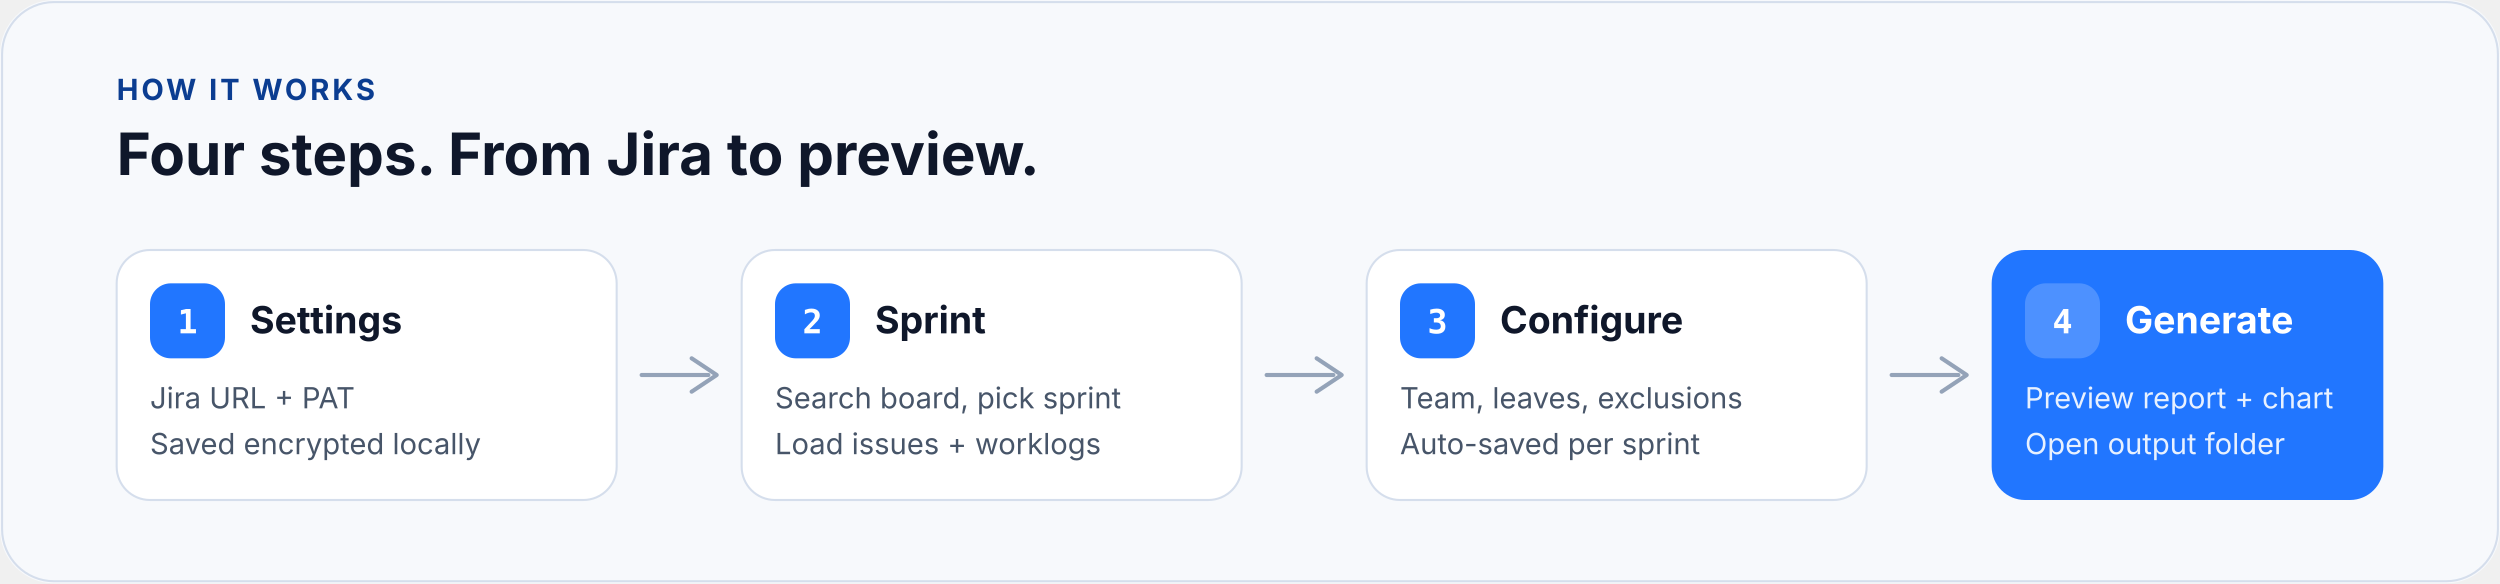
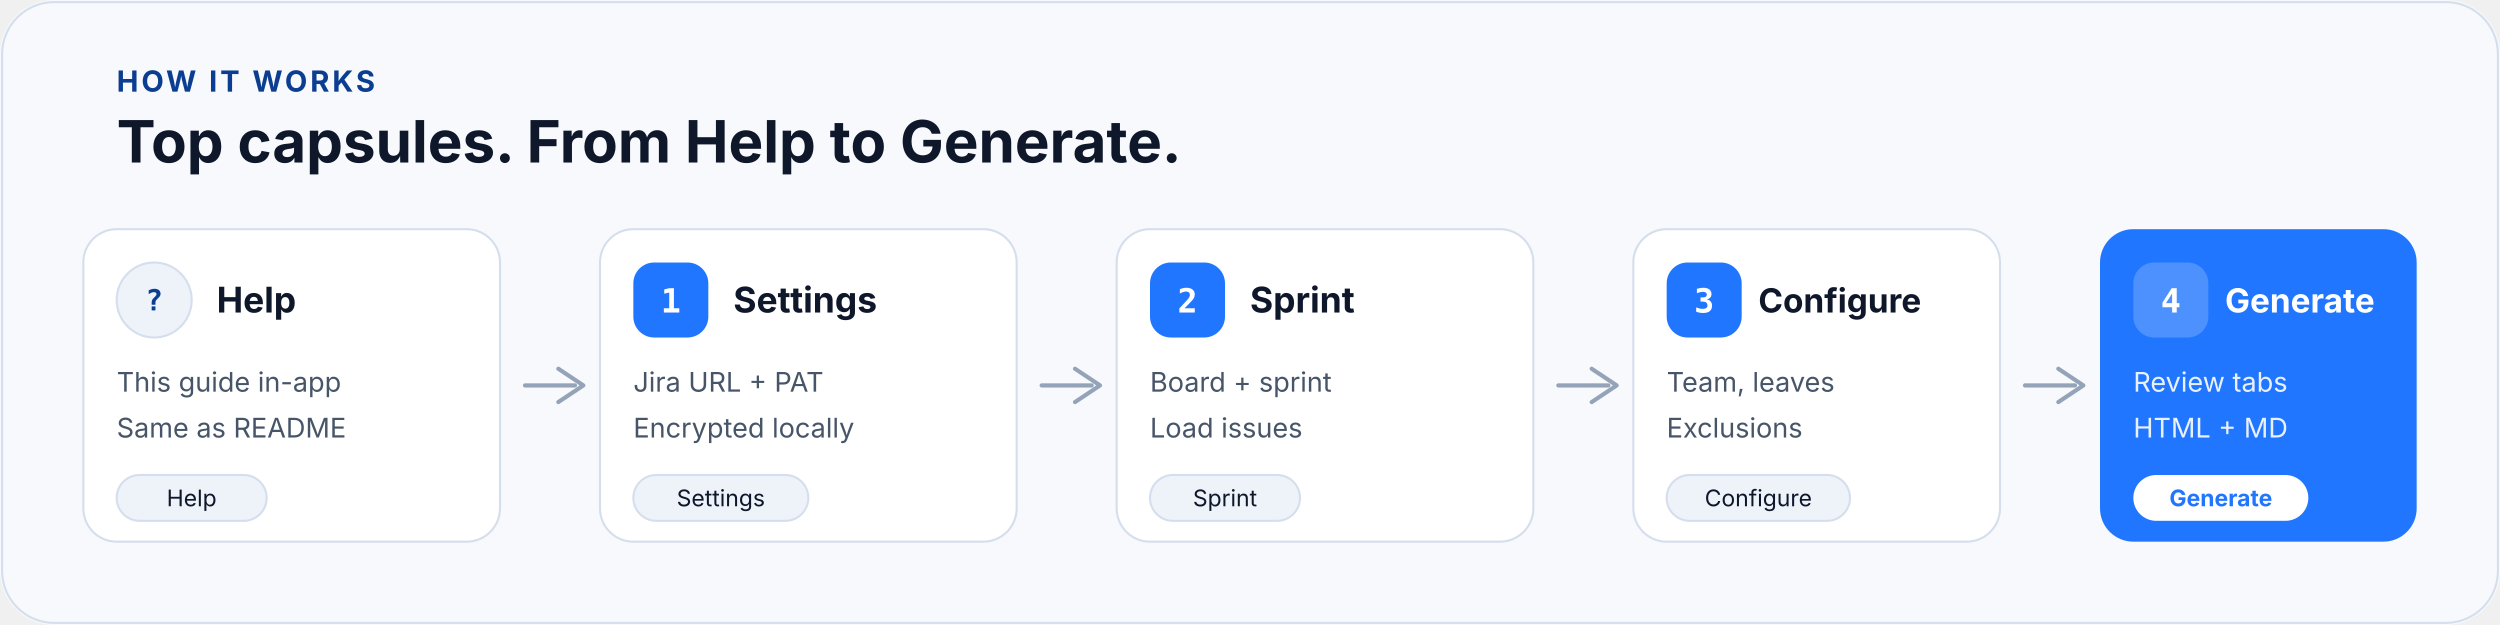
- <svg xmlns="http://www.w3.org/2000/svg" width="1200" height="280" viewBox="0 0 1200 280" role="img" aria-labelledby="title desc">
-   <rect width="1200" height="280" rx="26" fill="#F7F9FC" />
-   <rect x="1" y="1" width="1198" height="278" rx="25" fill="none" stroke="#D5DEEC" />
-   <text x="56" y="48" font-family="-apple-system, BlinkMacSystemFont, 'Segoe UI', sans-serif" font-size="14" font-weight="700" fill="#0B3D91" letter-spacing="1.4">HOW IT WORKS</text>
-   <text x="56" y="84" font-family="-apple-system, BlinkMacSystemFont, 'Segoe UI', sans-serif" font-size="28" font-weight="700" fill="#0F172A">Four steps. From Jira to preview.</text>
+ <svg xmlns="http://www.w3.org/2000/svg" width="1200" height="300" viewBox="0 0 1200 300" role="img" aria-labelledby="title desc">
+   <rect width="1200" height="300" rx="26" fill="#F7F9FC" />
+   <rect x="1" y="1" width="1198" height="298" rx="25" fill="none" stroke="#D5DEEC" />
+   <text x="56" y="44" font-family="-apple-system, BlinkMacSystemFont, 'Segoe UI', sans-serif" font-size="14" font-weight="700" fill="#0B3D91" letter-spacing="1.4">HOW IT WORKS</text>
+   <text x="56" y="78" font-family="-apple-system, BlinkMacSystemFont, 'Segoe UI', sans-serif" font-size="28" font-weight="700" fill="#0F172A">Top capsules. From Help to Generate.</text>
  <g font-family="-apple-system, BlinkMacSystemFont, 'Segoe UI', sans-serif">
-     <g transform="translate(56 120)">
-       <rect width="240" height="120" rx="16" fill="#FFFFFF" stroke="#D5DEEC" />
+     <g transform="translate(40 110)">
+       <rect width="200" height="150" rx="16" fill="#FFFFFF" stroke="#D5DEEC" />
+       <rect x="16" y="16" width="36" height="36" rx="18" fill="#EEF3FA" stroke="#D5DEEC" />
+       <text x="34" y="39" text-anchor="middle" font-family="ui-monospace, Menlo, monospace" font-size="14" font-weight="700" fill="#0B3D91">?</text>
+       <text x="64" y="40" font-size="17" font-weight="700" fill="#0F172A">Help</text>
+       <text x="16" y="78" font-size="13" fill="#475569">This guide in-app</text>
+       <text x="16" y="100" font-size="13" fill="#475569">Same as README</text>
+       <rect x="16" y="118" width="72" height="22" rx="11" fill="#EEF3FA" stroke="#D5DEEC" />
+       <text x="52" y="133" text-anchor="middle" font-size="11" fill="#0F172A">Help</text>
+     </g>
+     <path d="M252 185 H276" stroke="#94A3B8" stroke-width="2" stroke-linecap="round" />
+     <path d="M268 177 L280 185 L268 193" fill="none" stroke="#94A3B8" stroke-width="2" stroke-linecap="round" stroke-linejoin="round" />
+     <g transform="translate(288 110)">
+       <rect width="200" height="150" rx="16" fill="#FFFFFF" stroke="#D5DEEC" />
      <rect x="16" y="16" width="36" height="36" rx="10" fill="#2176FF" />
      <text x="34" y="40" text-anchor="middle" font-family="ui-monospace, Menlo, monospace" font-size="16" font-weight="700" fill="#FFFFFF">1</text>
-       <text x="64" y="40" font-size="18" font-weight="700" fill="#0F172A">Settings</text>
-       <text x="16" y="76" font-size="14" fill="#475569">Jira URL + PAT</text>
-       <text x="16" y="98" font-size="14" fill="#475569">Saved encrypted locally</text>
+       <text x="64" y="40" font-size="17" font-weight="700" fill="#0F172A">Settings</text>
+       <text x="16" y="78" font-size="13" fill="#475569">Jira URL + PAT</text>
+       <text x="16" y="100" font-size="13" fill="#475569">Encrypted locally</text>
+       <rect x="16" y="118" width="84" height="22" rx="11" fill="#EEF3FA" stroke="#D5DEEC" />
+       <text x="58" y="133" text-anchor="middle" font-size="11" fill="#0F172A">Settings</text>
    </g>
-     <path d="M308 180 H340" stroke="#94A3B8" stroke-width="2" stroke-linecap="round" />
-     <path d="M332 172 L344 180 L332 188" fill="none" stroke="#94A3B8" stroke-width="2" stroke-linecap="round" stroke-linejoin="round" />
-     <g transform="translate(356 120)">
-       <rect width="240" height="120" rx="16" fill="#FFFFFF" stroke="#D5DEEC" />
+     <path d="M500 185 H524" stroke="#94A3B8" stroke-width="2" stroke-linecap="round" />
+     <path d="M516 177 L528 185 L516 193" fill="none" stroke="#94A3B8" stroke-width="2" stroke-linecap="round" stroke-linejoin="round" />
+     <g transform="translate(536 110)">
+       <rect width="200" height="150" rx="16" fill="#FFFFFF" stroke="#D5DEEC" />
      <rect x="16" y="16" width="36" height="36" rx="10" fill="#2176FF" />
      <text x="34" y="40" text-anchor="middle" font-family="ui-monospace, Menlo, monospace" font-size="16" font-weight="700" fill="#FFFFFF">2</text>
-       <text x="64" y="40" font-size="18" font-weight="700" fill="#0F172A">Sprint</text>
-       <text x="16" y="76" font-size="14" fill="#475569">Search board, pick sprint</text>
-       <text x="16" y="98" font-size="14" fill="#475569">Load issues + worklogs</text>
+       <text x="64" y="40" font-size="17" font-weight="700" fill="#0F172A">Sprint</text>
+       <text x="16" y="78" font-size="13" fill="#475569">Board + sprint</text>
+       <text x="16" y="100" font-size="13" fill="#475569">Load issues</text>
+       <rect x="16" y="118" width="72" height="22" rx="11" fill="#EEF3FA" stroke="#D5DEEC" />
+       <text x="52" y="133" text-anchor="middle" font-size="11" fill="#0F172A">Sprint</text>
    </g>
-     <path d="M608 180 H640" stroke="#94A3B8" stroke-width="2" stroke-linecap="round" />
-     <path d="M632 172 L644 180 L632 188" fill="none" stroke="#94A3B8" stroke-width="2" stroke-linecap="round" stroke-linejoin="round" />
-     <g transform="translate(656 120)">
-       <rect width="240" height="120" rx="16" fill="#FFFFFF" stroke="#D5DEEC" />
+     <path d="M748 185 H772" stroke="#94A3B8" stroke-width="2" stroke-linecap="round" />
+     <path d="M764 177 L776 185 L764 193" fill="none" stroke="#94A3B8" stroke-width="2" stroke-linecap="round" stroke-linejoin="round" />
+     <g transform="translate(784 110)">
+       <rect width="176" height="150" rx="16" fill="#FFFFFF" stroke="#D5DEEC" />
      <rect x="16" y="16" width="36" height="36" rx="10" fill="#2176FF" />
      <text x="34" y="40" text-anchor="middle" font-family="ui-monospace, Menlo, monospace" font-size="16" font-weight="700" fill="#FFFFFF">3</text>
-       <text x="64" y="40" font-size="18" font-weight="700" fill="#0F172A">Configure</text>
-       <text x="16" y="76" font-size="14" fill="#475569">Team, leaves, exclusions</text>
-       <text x="16" y="98" font-size="14" fill="#475569">Auto-saved per sprint</text>
+       <text x="60" y="40" font-size="16" font-weight="700" fill="#0F172A">Configure</text>
+       <text x="16" y="78" font-size="13" fill="#475569">Team, leaves</text>
+       <text x="16" y="100" font-size="13" fill="#475569">Exclusions</text>
+       <rect x="16" y="118" width="88" height="22" rx="11" fill="#EEF3FA" stroke="#D5DEEC" />
+       <text x="60" y="133" text-anchor="middle" font-size="11" fill="#0F172A">Configure</text>
    </g>
-     <path d="M908 180 H940" stroke="#94A3B8" stroke-width="2" stroke-linecap="round" />
-     <path d="M932 172 L944 180 L932 188" fill="none" stroke="#94A3B8" stroke-width="2" stroke-linecap="round" stroke-linejoin="round" />
-     <g transform="translate(956 120)">
-       <rect width="188" height="120" rx="16" fill="#2176FF" />
+     <path d="M972 185 H996" stroke="#94A3B8" stroke-width="2" stroke-linecap="round" />
+     <path d="M988 177 L1000 185 L988 193" fill="none" stroke="#94A3B8" stroke-width="2" stroke-linecap="round" stroke-linejoin="round" />
+     <g transform="translate(1008 110)">
+       <rect width="152" height="150" rx="16" fill="#2176FF" />
      <rect x="16" y="16" width="36" height="36" rx="10" fill="#FFFFFF" fill-opacity="0.2" />
      <text x="34" y="40" text-anchor="middle" font-family="ui-monospace, Menlo, monospace" font-size="16" font-weight="700" fill="#FFFFFF">4</text>
-       <text x="64" y="40" font-size="18" font-weight="700" fill="#FFFFFF">Generate</text>
-       <text x="16" y="76" font-size="14" fill="#E8F1FF">Preview report + chart</text>
-       <text x="16" y="98" font-size="14" fill="#E8F1FF">Open output folder</text>
+       <text x="60" y="40" font-size="16" font-weight="700" fill="#FFFFFF">Generate</text>
+       <text x="16" y="78" font-size="13" fill="#E8F1FF">Review tabs</text>
+       <text x="16" y="100" font-size="13" fill="#E8F1FF">HTML + MD</text>
+       <rect x="16" y="118" width="84" height="22" rx="11" fill="#FFFFFF" />
+       <text x="58" y="133" text-anchor="middle" font-size="11" font-weight="700" fill="#2176FF">Generate</text>
    </g>
  </g>
</svg>
